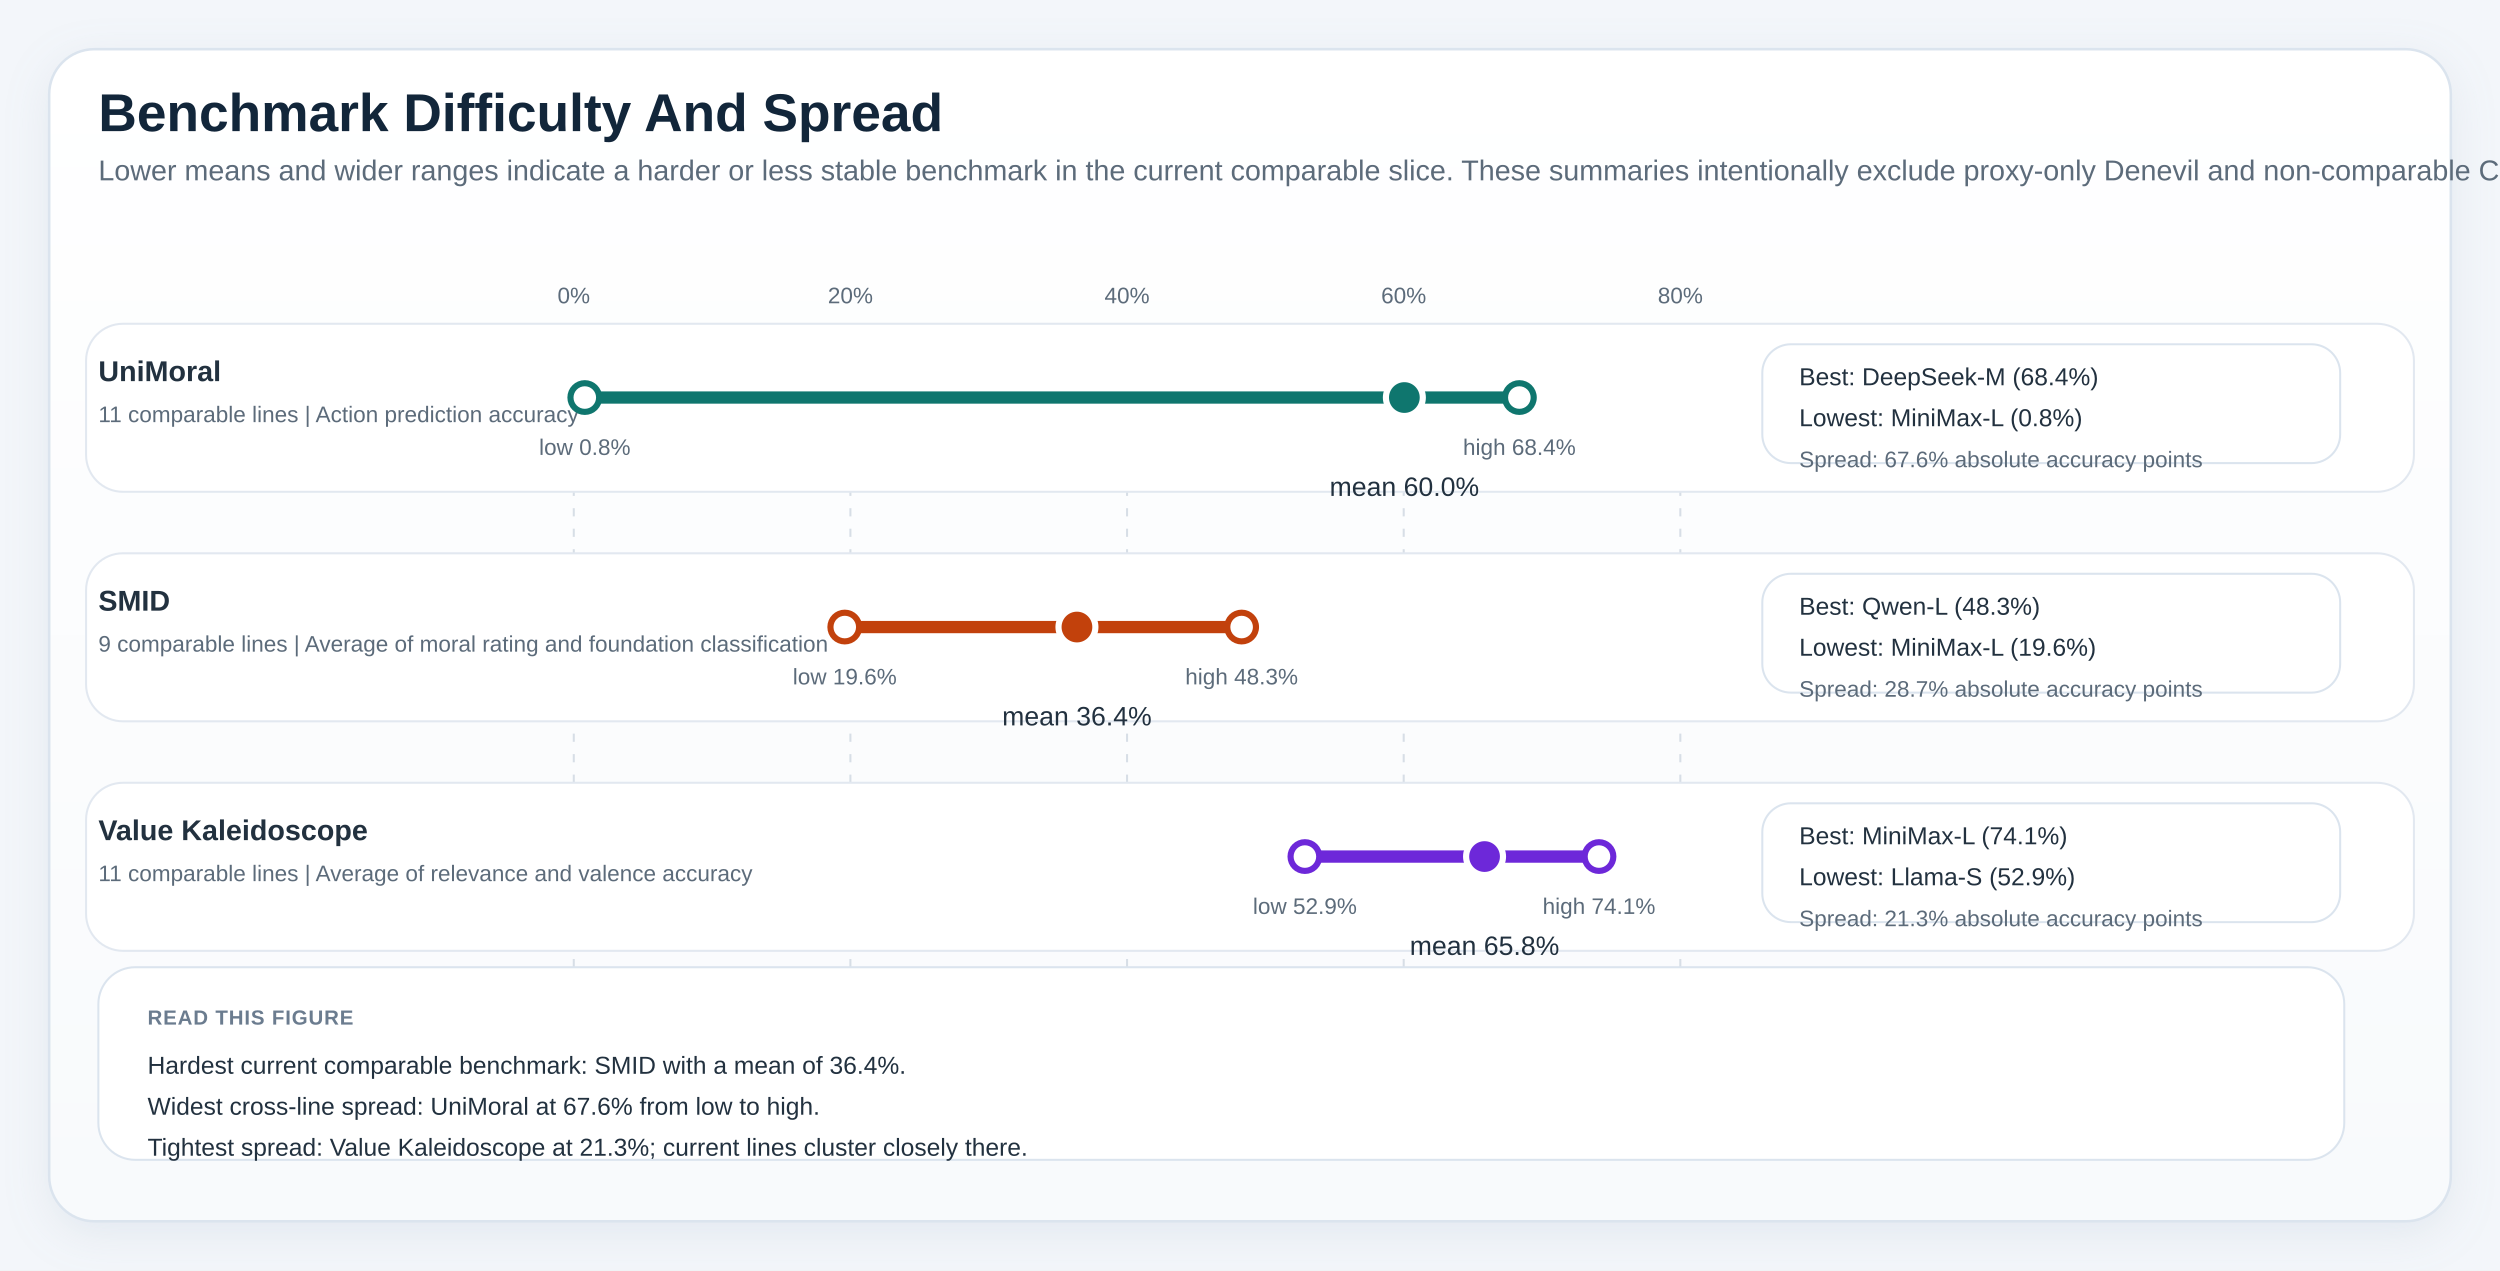
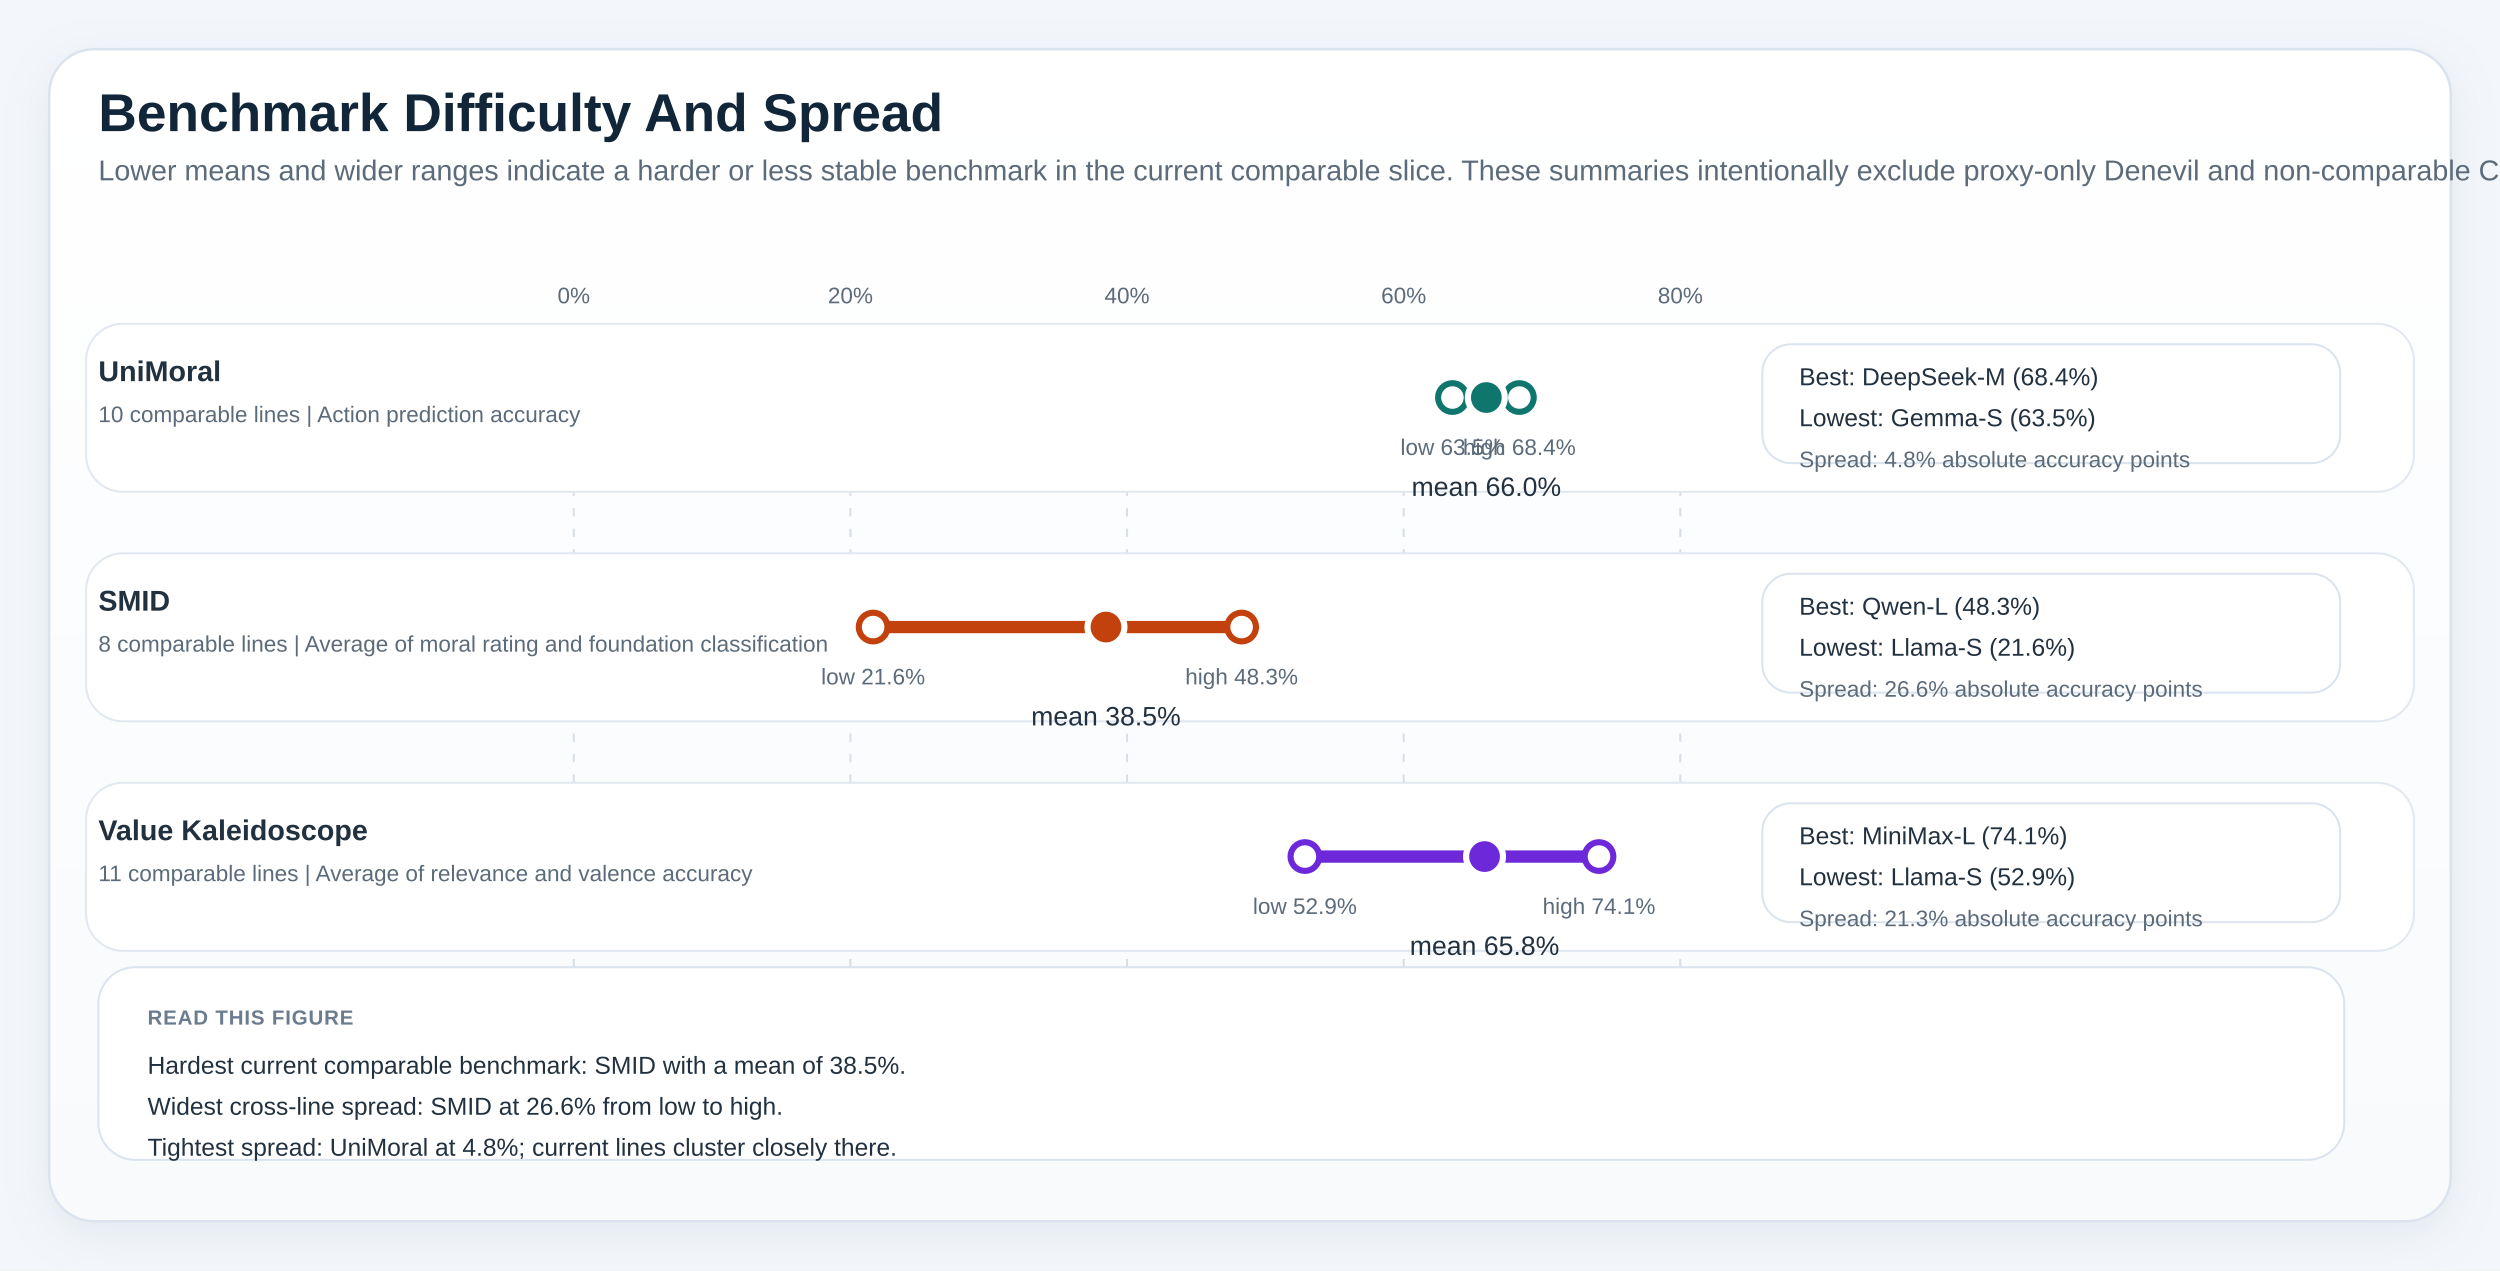
<svg xmlns="http://www.w3.org/2000/svg" viewBox="0 0 1220 620" role="img" preserveAspectRatio="xMidYMin meet" style="max-width:100%;height:auto">
  <defs>
    <linearGradient id="panelGradient" x1="0" x2="0" y1="0" y2="1">
      <stop offset="0%" stop-color="#ffffff" />
      <stop offset="100%" stop-color="#f8fafc" />
    </linearGradient>
    <pattern id="diagonalHatch" width="8" height="8" patternUnits="userSpaceOnUse" patternTransform="rotate(45)">
      <line x1="0" y1="0" x2="0" y2="8" stroke="#cdd6e1" stroke-width="3" />
    </pattern>
    <filter id="softShadow" x="-20%" y="-20%" width="140%" height="140%">
      <feDropShadow dx="0" dy="6" stdDeviation="10" flood-color="#9fb0c2" flood-opacity="0.18" />
    </filter>
    <style>
.canvas { fill: #f3f6fa; }
.title { font: 700 26px 'IBM Plex Sans', 'Helvetica Neue', Arial, sans-serif; fill: #12263a; }
.subtitle { font: 400 14px 'IBM Plex Sans', 'Helvetica Neue', Arial, sans-serif; fill: #5c6b7a; }
.axis { font: 600 14px 'IBM Plex Sans', 'Helvetica Neue', Arial, sans-serif; fill: #22313f; }
.label { font: 500 13px 'IBM Plex Sans', 'Helvetica Neue', Arial, sans-serif; fill: #22313f; }
.metric { font: 700 20px 'IBM Plex Sans', 'Helvetica Neue', Arial, sans-serif; fill: #12263a; }
.celltext { font: 700 16px 'IBM Plex Sans', 'Helvetica Neue', Arial, sans-serif; fill: #ffffff; }
.celltext-dark { font: 700 16px 'IBM Plex Sans', 'Helvetica Neue', Arial, sans-serif; fill: #173042; }
.cellsub { font: 500 11px 'IBM Plex Sans', 'Helvetica Neue', Arial, sans-serif; fill: rgba(255,255,255,0.88); }
.cellsub-dark { font: 600 11px 'IBM Plex Sans', 'Helvetica Neue', Arial, sans-serif; fill: #385062; }
.body { font: 500 12px 'IBM Plex Sans', 'Helvetica Neue', Arial, sans-serif; fill: #22313f; }
.small { font: 500 11px 'IBM Plex Sans', 'Helvetica Neue', Arial, sans-serif; fill: #5c6b7a; }
.tiny { font: 600 10px 'IBM Plex Sans', 'Helvetica Neue', Arial, sans-serif; fill: #6b7c8f; letter-spacing: 0.04em; }
.grid { fill: #ffffff; stroke: #d7dee6; stroke-width: 1.25; }
.panel { fill: url(#panelGradient); stroke: #dbe4ee; stroke-width: 1.25; filter: url(#softShadow); }
.subpanel { fill: #ffffff; stroke: #e2e8f0; stroke-width: 1; }
.legend-card { fill: #ffffff; stroke: #dbe4ee; stroke-width: 1; }
.guide { stroke: #d7dee6; stroke-width: 1; stroke-dasharray: 4 6; }
.baseline { stroke: #aab7c6; stroke-width: 1.1; }
.muted-cell { fill: #eef2f7; stroke: #d7dee6; stroke-width: 1; }
.muted-bar { fill: #ecf1f6; stroke: #d7dee6; stroke-width: 1; }
.outline { stroke: rgba(255,255,255,0.9); stroke-width: 1; }
</style>
  </defs>
  <rect x="0" y="0" width="1220" height="620" class="canvas" />
  <rect x="24" y="24" width="1172" height="572" rx="22" class="panel" />
  <text x="48" y="64" class="title">Benchmark Difficulty And Spread</text>
  <text x="48" y="88" class="subtitle">Lower means and wider ranges indicate a harder or less stable benchmark in the current comparable slice. These summaries intentionally exclude proxy-only Denevil and non-comparable CCD-Bench.</text>
  <line x1="280.00" y1="158" x2="280.00" y2="482" class="guide" />
  <text x="280.00" y="148" text-anchor="middle" class="small">0%</text>
  <line x1="415.00" y1="158" x2="415.00" y2="482" class="guide" />
  <text x="415.00" y="148" text-anchor="middle" class="small">20%</text>
  <line x1="550.00" y1="158" x2="550.00" y2="482" class="guide" />
  <text x="550.00" y="148" text-anchor="middle" class="small">40%</text>
  <line x1="685.00" y1="158" x2="685.00" y2="482" class="guide" />
  <text x="685.00" y="148" text-anchor="middle" class="small">60%</text>
  <line x1="820.00" y1="158" x2="820.00" y2="482" class="guide" />
  <text x="820.00" y="148" text-anchor="middle" class="small">80%</text>
  <rect x="42" y="158" width="1136" height="82" rx="18" class="subpanel" />
  <text x="48" y="186" class="axis">UniMoral</text>
-   <text x="48" y="206" class="small">11 comparable lines | Action prediction accuracy</text>
-   <line x1="285.38" y1="194" x2="741.45" y2="194" stroke="#0f766e" stroke-width="6" stroke-linecap="round" />
-   <circle cx="285.38" cy="194" r="7" fill="#ffffff" stroke="#0f766e" stroke-width="3" />
+   <text x="48" y="206" class="small">10 comparable lines | Action prediction accuracy</text>
+   <line x1="708.79" y1="194" x2="741.45" y2="194" stroke="#0f766e" stroke-width="6" stroke-linecap="round" />
+   <circle cx="708.79" cy="194" r="7" fill="#ffffff" stroke="#0f766e" stroke-width="3" />
  <circle cx="741.45" cy="194" r="7" fill="#ffffff" stroke="#0f766e" stroke-width="3" />
-   <circle cx="685.33" cy="194" r="9" fill="#0f766e" stroke="#ffffff" stroke-width="3" />
-   <text x="285.38" y="222" text-anchor="middle" class="small">low 0.8%</text>
-   <text x="685.33" y="242" text-anchor="middle" class="label">mean 60.0%</text>
+   <circle cx="725.33" cy="194" r="9" fill="#0f766e" stroke="#ffffff" stroke-width="3" />
+   <text x="708.79" y="222" text-anchor="middle" class="small">low 63.5%</text>
+   <text x="725.33" y="242" text-anchor="middle" class="label">mean 66.0%</text>
  <text x="741.45" y="222" text-anchor="middle" class="small">high 68.4%</text>
  <rect x="860" y="168" width="282" height="58" rx="14" class="legend-card" />
  <text x="878" y="188" class="body">Best: DeepSeek-M (68.4%)</text>
-   <text x="878" y="208" class="body">Lowest: MiniMax-L (0.8%)</text>
-   <text x="878" y="228" class="small">Spread: 67.6% absolute accuracy points</text>
+   <text x="878" y="208" class="body">Lowest: Gemma-S (63.5%)</text>
+   <text x="878" y="228" class="small">Spread: 4.8% absolute accuracy points</text>
  <rect x="42" y="270" width="1136" height="82" rx="18" class="subpanel" />
  <text x="48" y="298" class="axis">SMID</text>
-   <text x="48" y="318" class="small">9 comparable lines | Average of moral rating and foundation classification</text>
-   <line x1="412.25" y1="306" x2="605.91" y2="306" stroke="#c2410c" stroke-width="6" stroke-linecap="round" />
-   <circle cx="412.25" cy="306" r="7" fill="#ffffff" stroke="#c2410c" stroke-width="3" />
+   <text x="48" y="318" class="small">8 comparable lines | Average of moral rating and foundation classification</text>
+   <line x1="426.09" y1="306" x2="605.91" y2="306" stroke="#c2410c" stroke-width="6" stroke-linecap="round" />
+   <circle cx="426.09" cy="306" r="7" fill="#ffffff" stroke="#c2410c" stroke-width="3" />
  <circle cx="605.91" cy="306" r="7" fill="#ffffff" stroke="#c2410c" stroke-width="3" />
-   <circle cx="525.55" cy="306" r="9" fill="#c2410c" stroke="#ffffff" stroke-width="3" />
-   <text x="412.25" y="334" text-anchor="middle" class="small">low 19.6%</text>
-   <text x="525.55" y="354" text-anchor="middle" class="label">mean 36.4%</text>
+   <circle cx="539.71" cy="306" r="9" fill="#c2410c" stroke="#ffffff" stroke-width="3" />
+   <text x="426.09" y="334" text-anchor="middle" class="small">low 21.6%</text>
+   <text x="539.71" y="354" text-anchor="middle" class="label">mean 38.5%</text>
  <text x="605.91" y="334" text-anchor="middle" class="small">high 48.3%</text>
  <rect x="860" y="280" width="282" height="58" rx="14" class="legend-card" />
  <text x="878" y="300" class="body">Best: Qwen-L (48.3%)</text>
-   <text x="878" y="320" class="body">Lowest: MiniMax-L (19.6%)</text>
-   <text x="878" y="340" class="small">Spread: 28.7% absolute accuracy points</text>
+   <text x="878" y="320" class="body">Lowest: Llama-S (21.6%)</text>
+   <text x="878" y="340" class="small">Spread: 26.6% absolute accuracy points</text>
  <rect x="42" y="382" width="1136" height="82" rx="18" class="subpanel" />
  <text x="48" y="410" class="axis">Value Kaleidoscope</text>
  <text x="48" y="430" class="small">11 comparable lines | Average of relevance and valence accuracy</text>
  <line x1="636.79" y1="418" x2="780.31" y2="418" stroke="#6d28d9" stroke-width="6" stroke-linecap="round" />
  <circle cx="636.79" cy="418" r="7" fill="#ffffff" stroke="#6d28d9" stroke-width="3" />
  <circle cx="780.31" cy="418" r="7" fill="#ffffff" stroke="#6d28d9" stroke-width="3" />
  <circle cx="724.46" cy="418" r="9" fill="#6d28d9" stroke="#ffffff" stroke-width="3" />
  <text x="636.79" y="446" text-anchor="middle" class="small">low 52.9%</text>
  <text x="724.46" y="466" text-anchor="middle" class="label">mean 65.8%</text>
  <text x="780.31" y="446" text-anchor="middle" class="small">high 74.1%</text>
  <rect x="860" y="392" width="282" height="58" rx="14" class="legend-card" />
  <text x="878" y="412" class="body">Best: MiniMax-L (74.1%)</text>
  <text x="878" y="432" class="body">Lowest: Llama-S (52.9%)</text>
  <text x="878" y="452" class="small">Spread: 21.3% absolute accuracy points</text>
  <rect x="48" y="472" width="1096" height="94" rx="18" class="legend-card" />
  <text x="72" y="500" class="tiny">READ THIS FIGURE</text>
-   <text x="72" y="524" class="body">Hardest current comparable benchmark: SMID with a mean of 36.4%.</text>
-   <text x="72" y="544" class="body">Widest cross-line spread: UniMoral at 67.6% from low to high.</text>
-   <text x="72" y="564" class="body">Tightest spread: Value Kaleidoscope at 21.3%; current lines cluster closely there.</text>
+   <text x="72" y="524" class="body">Hardest current comparable benchmark: SMID with a mean of 38.5%.</text>
+   <text x="72" y="544" class="body">Widest cross-line spread: SMID at 26.6% from low to high.</text>
+   <text x="72" y="564" class="body">Tightest spread: UniMoral at 4.8%; current lines cluster closely there.</text>
</svg>
